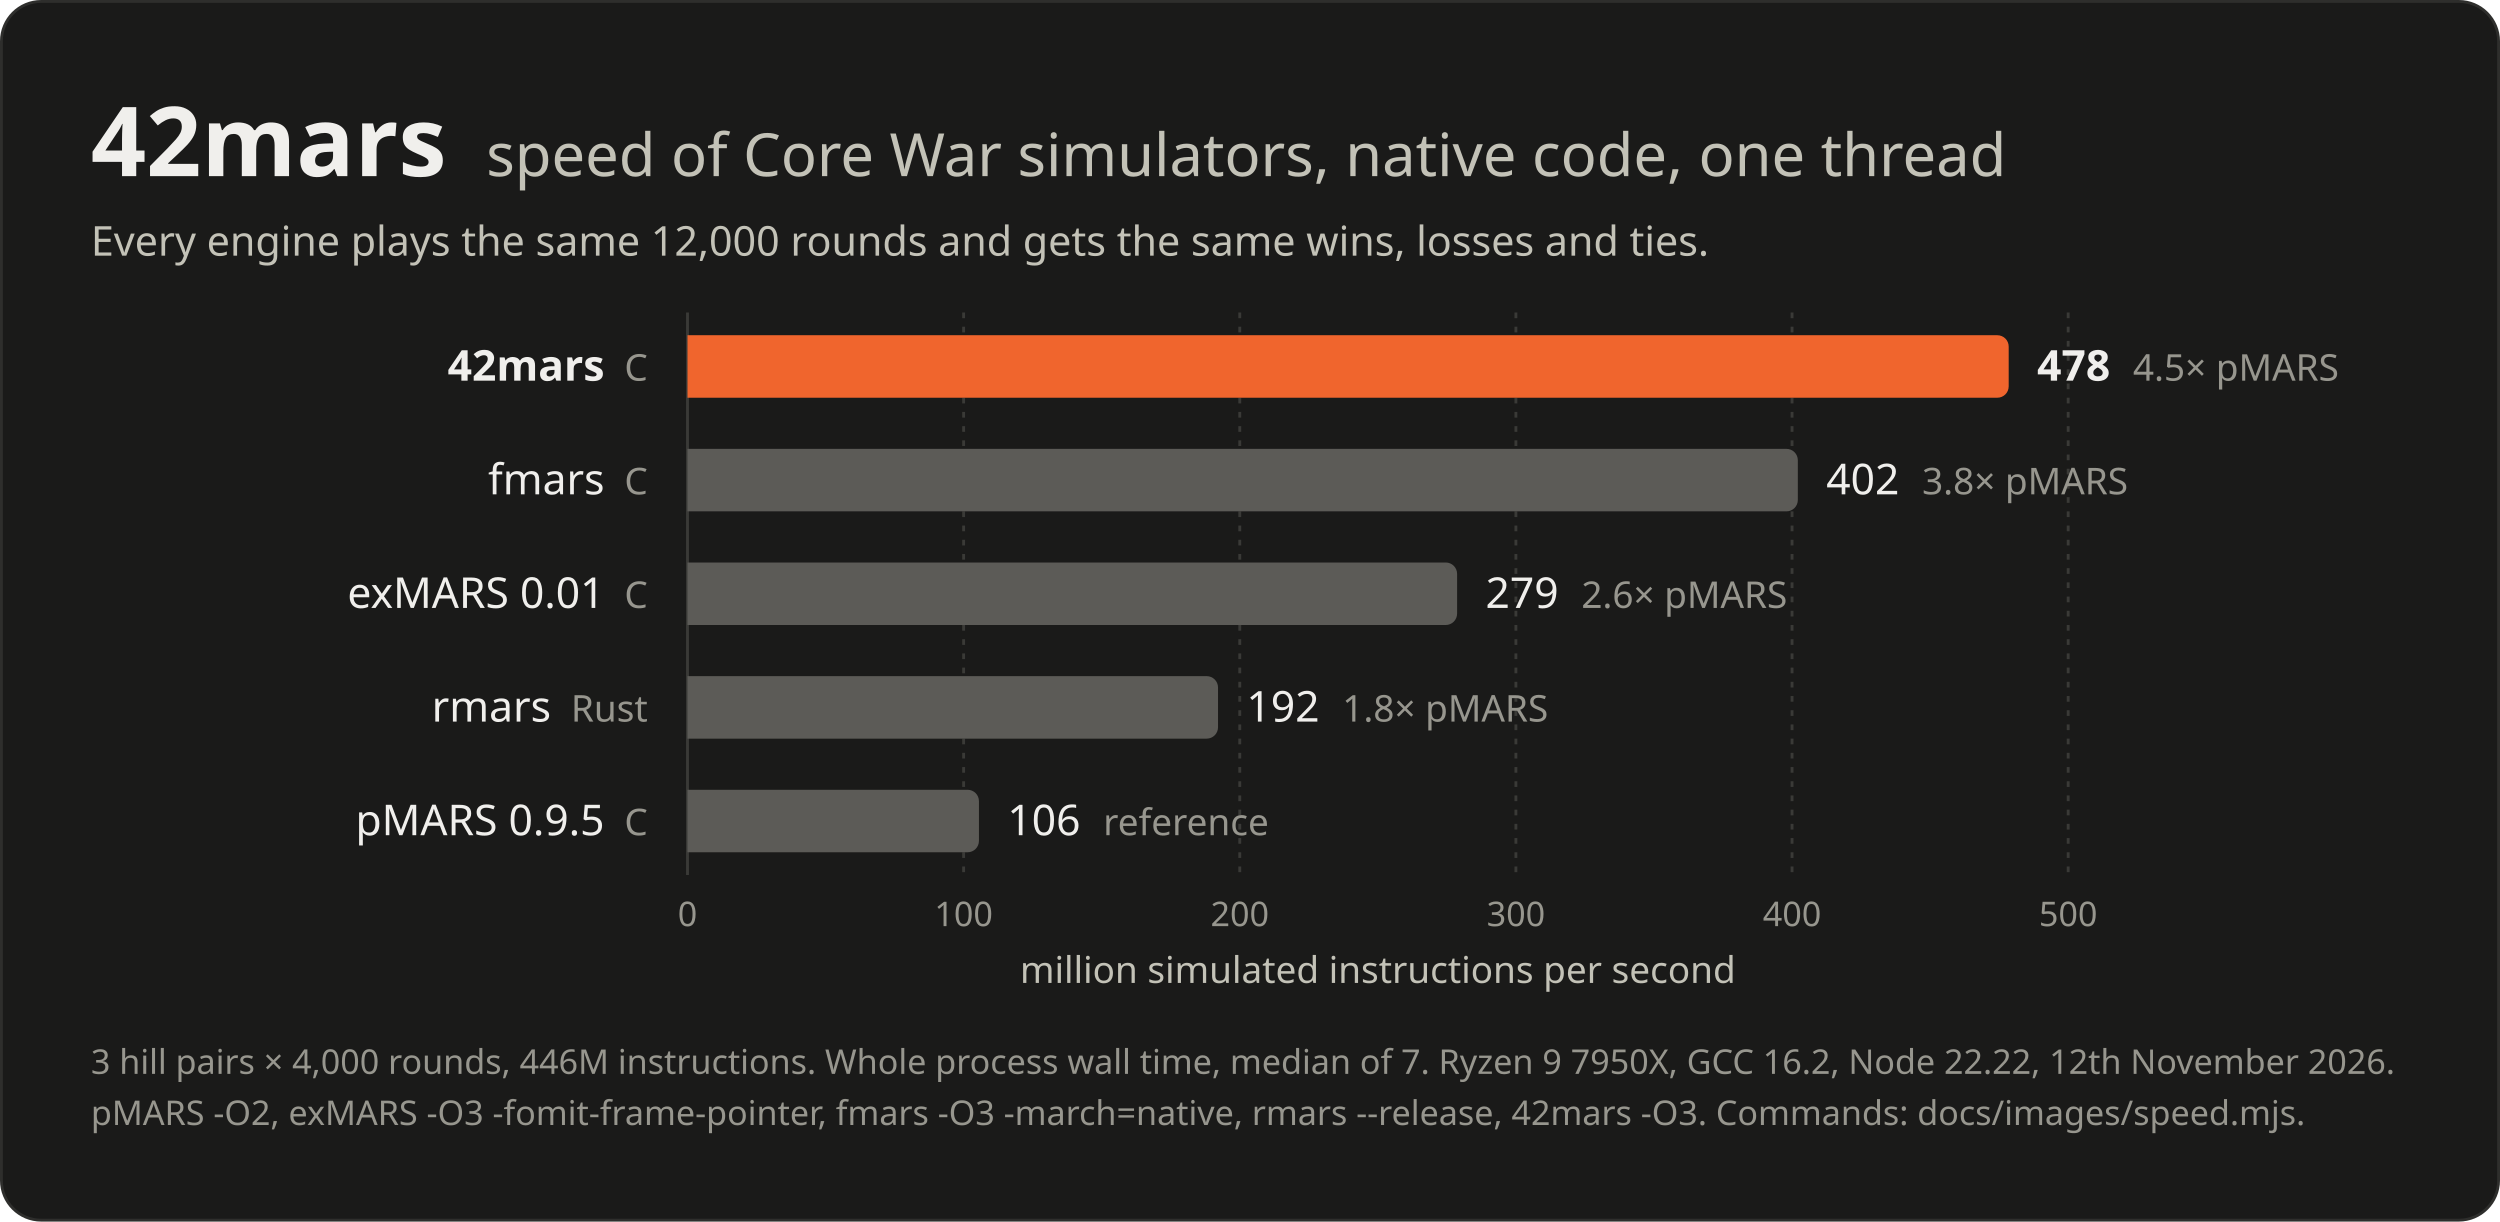
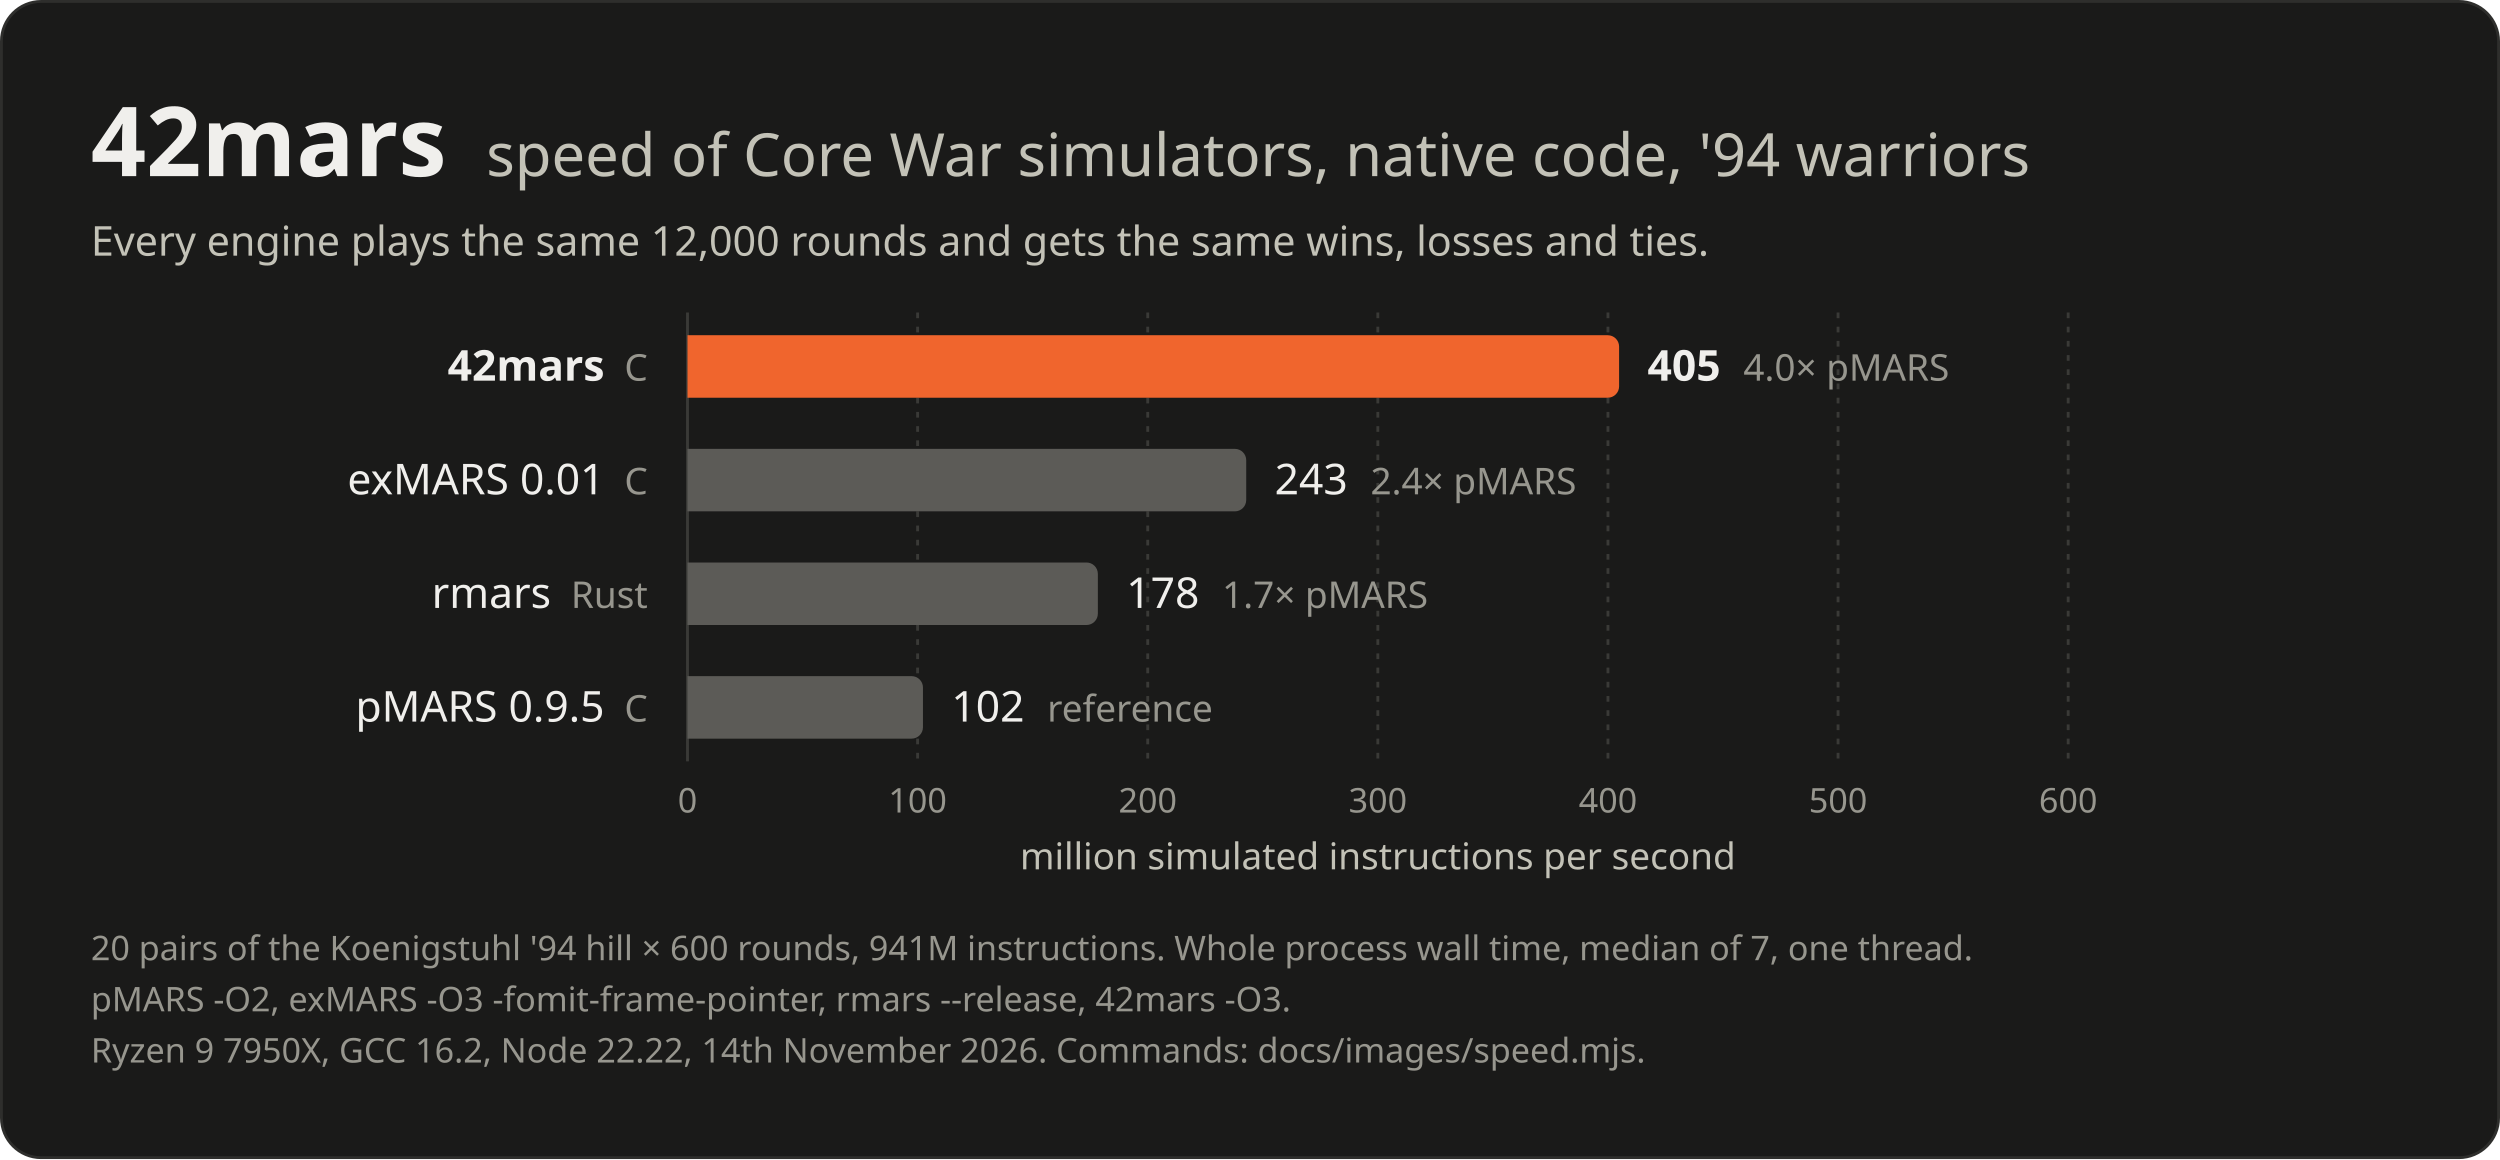
- <svg xmlns="http://www.w3.org/2000/svg" width="880" height="430" viewBox="0 0 880 430" font-family="-apple-system, BlinkMacSystemFont, 'Segoe UI', 'Noto Sans', Helvetica, Arial, sans-serif" role="img" aria-labelledby="title desc">
-   <rect x="0.5" y="0.5" width="879" height="429" rx="14" fill="#1a1a19" stroke="#2e2e2c" />
-   <text x="32" y="62" font-size="34" font-weight="700" fill="#f0efec">42mars<tspan font-weight="400" fill="#c3c2b7" font-size="21" dx="14">speed of Core War simulators, native code, one thread</tspan>
+ <svg xmlns="http://www.w3.org/2000/svg" width="880" height="408" viewBox="0 0 880 408" font-family="-apple-system, BlinkMacSystemFont, 'Segoe UI', 'Noto Sans', Helvetica, Arial, sans-serif" role="img" aria-labelledby="title desc">
+   <rect x="0.5" y="0.5" width="879" height="407" rx="14" fill="#1a1a19" stroke="#2e2e2c" />
+   <text x="32" y="62" font-size="34" font-weight="700" fill="#f0efec">42mars<tspan font-weight="400" fill="#c3c2b7" font-size="21" dx="14">speed of Core War simulators, native code, '94 warriors</tspan>
  </text>
  <text x="32" y="90" font-size="14.5" fill="#c3c2b7">Every engine plays the same 12,000 rounds and gets the same wins, losses and ties.</text>
-   <line x1="242" y1="110" x2="242" y2="308" stroke="#3a3a37" stroke-dasharray="" />
-   <text x="242" y="326" text-anchor="middle" font-size="12" fill="#97968e">0</text>
-   <line x1="339.2" y1="110" x2="339.2" y2="308" stroke="#3a3a37" stroke-dasharray="2 3" />
-   <text x="339.2" y="326" text-anchor="middle" font-size="12" fill="#97968e">100</text>
-   <line x1="436.4" y1="110" x2="436.4" y2="308" stroke="#3a3a37" stroke-dasharray="2 3" />
-   <text x="436.4" y="326" text-anchor="middle" font-size="12" fill="#97968e">200</text>
-   <line x1="533.6" y1="110" x2="533.6" y2="308" stroke="#3a3a37" stroke-dasharray="2 3" />
-   <text x="533.6" y="326" text-anchor="middle" font-size="12" fill="#97968e">300</text>
-   <line x1="630.8" y1="110" x2="630.8" y2="308" stroke="#3a3a37" stroke-dasharray="2 3" />
-   <text x="630.8" y="326" text-anchor="middle" font-size="12" fill="#97968e">400</text>
-   <line x1="728" y1="110" x2="728" y2="308" stroke="#3a3a37" stroke-dasharray="2 3" />
-   <text x="728" y="326" text-anchor="middle" font-size="12" fill="#97968e">500</text>
-   <text x="485" y="346" text-anchor="middle" font-size="13" fill="#c3c2b7">million simulated instructions per second</text>
+   <line x1="242" y1="110" x2="242" y2="268" stroke="#3a3a37" stroke-dasharray="" />
+   <text x="242" y="286" text-anchor="middle" font-size="12" fill="#97968e">0</text>
+   <line x1="323" y1="110" x2="323" y2="268" stroke="#3a3a37" stroke-dasharray="2 3" />
+   <text x="323" y="286" text-anchor="middle" font-size="12" fill="#97968e">100</text>
+   <line x1="404" y1="110" x2="404" y2="268" stroke="#3a3a37" stroke-dasharray="2 3" />
+   <text x="404" y="286" text-anchor="middle" font-size="12" fill="#97968e">200</text>
+   <line x1="485" y1="110" x2="485" y2="268" stroke="#3a3a37" stroke-dasharray="2 3" />
+   <text x="485" y="286" text-anchor="middle" font-size="12" fill="#97968e">300</text>
+   <line x1="566" y1="110" x2="566" y2="268" stroke="#3a3a37" stroke-dasharray="2 3" />
+   <text x="566" y="286" text-anchor="middle" font-size="12" fill="#97968e">400</text>
+   <line x1="647" y1="110" x2="647" y2="268" stroke="#3a3a37" stroke-dasharray="2 3" />
+   <text x="647" y="286" text-anchor="middle" font-size="12" fill="#97968e">500</text>
+   <line x1="728" y1="110" x2="728" y2="268" stroke="#3a3a37" stroke-dasharray="2 3" />
+   <text x="728" y="286" text-anchor="middle" font-size="12" fill="#97968e">600</text>
+   <text x="485" y="306" text-anchor="middle" font-size="13" fill="#c3c2b7">million simulated instructions per second</text>
  <text x="228" y="134" text-anchor="end" font-size="15" fill="#f0efec" font-weight="700">42mars<tspan font-weight="400" fill="#97968e" font-size="13" dx="7">C</tspan>
  </text>
-   <path d="M242,118h461.059a4,4 0 0 1 4,4v14a4,4 0 0 1 -4,4h-461.059z" fill="#f0652d" />
-   <text x="717.059" y="134" font-size="15" fill="#f0efec" font-weight="700">478<tspan font-weight="400" fill="#97968e" font-size="13" dx="8">4.5× pMARS</tspan>
+   <path d="M242,118h323.923a4,4 0 0 1 4,4v14a4,4 0 0 1 -4,4h-323.923z" fill="#f0652d" />
+   <text x="579.923" y="134" font-size="15" fill="#f0efec" font-weight="700">405<tspan font-weight="400" fill="#97968e" font-size="13" dx="8">4.0× pMARS</tspan>
  </text>
-   <text x="228" y="174" text-anchor="end" font-size="15" fill="#f0efec" font-weight="500">fmars<tspan font-weight="400" fill="#97968e" font-size="13" dx="7">C</tspan>
+   <text x="228" y="174" text-anchor="end" font-size="15" fill="#f0efec" font-weight="500">exMARS 0.01<tspan font-weight="400" fill="#97968e" font-size="13" dx="7">C</tspan>
  </text>
-   <path d="M242,158h386.834a4,4 0 0 1 4,4v14a4,4 0 0 1 -4,4h-386.834z" fill="#5c5b57" />
-   <text x="642.834" y="174" font-size="15" fill="#f0efec" font-weight="500">402<tspan font-weight="400" fill="#97968e" font-size="13" dx="8">3.8× pMARS</tspan>
+   <path d="M242,158h192.669a4,4 0 0 1 4,4v14a4,4 0 0 1 -4,4h-192.669z" fill="#5c5b57" />
+   <text x="448.669" y="174" font-size="15" fill="#f0efec" font-weight="500">243<tspan font-weight="400" fill="#97968e" font-size="13" dx="8">2.4× pMARS</tspan>
  </text>
-   <text x="228" y="214" text-anchor="end" font-size="15" fill="#f0efec" font-weight="500">exMARS 0.01<tspan font-weight="400" fill="#97968e" font-size="13" dx="7">C</tspan>
+   <text x="228" y="214" text-anchor="end" font-size="15" fill="#f0efec" font-weight="500">rmars<tspan font-weight="400" fill="#97968e" font-size="13" dx="7">Rust</tspan>
  </text>
-   <path d="M242,198h266.897a4,4 0 0 1 4,4v14a4,4 0 0 1 -4,4h-266.897z" fill="#5c5b57" />
-   <text x="522.897" y="214" font-size="15" fill="#f0efec" font-weight="500">279<tspan font-weight="400" fill="#97968e" font-size="13" dx="8">2.6× pMARS</tspan>
+   <path d="M242,198h140.445a4,4 0 0 1 4,4v14a4,4 0 0 1 -4,4h-140.445z" fill="#5c5b57" />
+   <text x="396.445" y="214" font-size="15" fill="#f0efec" font-weight="500">178<tspan font-weight="400" fill="#97968e" font-size="13" dx="8">1.7× pMARS</tspan>
  </text>
-   <text x="228" y="254" text-anchor="end" font-size="15" fill="#f0efec" font-weight="500">rmars<tspan font-weight="400" fill="#97968e" font-size="13" dx="7">Rust</tspan>
+   <text x="228" y="254" text-anchor="end" font-size="15" fill="#f0efec" font-weight="500">pMARS 0.9.5<tspan font-weight="400" fill="#97968e" font-size="13" dx="7">C</tspan>
  </text>
-   <path d="M242,238h182.745a4,4 0 0 1 4,4v14a4,4 0 0 1 -4,4h-182.745z" fill="#5c5b57" />
-   <text x="438.745" y="254" font-size="15" fill="#f0efec" font-weight="500">192<tspan font-weight="400" fill="#97968e" font-size="13" dx="8">1.8× pMARS</tspan>
+   <path d="M242,238h78.881a4,4 0 0 1 4,4v14a4,4 0 0 1 -4,4h-78.881z" fill="#5c5b57" />
+   <text x="334.881" y="254" font-size="15" fill="#f0efec" font-weight="500">102<tspan font-weight="400" fill="#97968e" font-size="13" dx="8">reference</tspan>
  </text>
-   <text x="228" y="294" text-anchor="end" font-size="15" fill="#f0efec" font-weight="500">pMARS 0.9.5<tspan font-weight="400" fill="#97968e" font-size="13" dx="7">C</tspan>
-   </text>
-   <path d="M242,278h98.588a4,4 0 0 1 4,4v14a4,4 0 0 1 -4,4h-98.588z" fill="#5c5b57" />
-   <text x="354.588" y="294" font-size="15" fill="#f0efec" font-weight="500">106<tspan font-weight="400" fill="#97968e" font-size="13" dx="8">reference</tspan>
-   </text>
-   <text x="32" y="378" font-size="12" fill="#97968e">3 hill pairs × 4,000 rounds, 446M instructions. Whole process wall time, median of 7. Ryzen 9 7950X, GCC 16.2, Node 22.22, 12th November 2026.</text>
-   <text x="32" y="396" font-size="12" fill="#97968e">pMARS -O2, exMARS -O3 -fomit-frame-pointer, fmars -O3 -march=native, rmars --release, 42mars -O3. Commands: docs/images/speed.mjs.</text>
+   <text x="32" y="338" font-size="12" fill="#97968e">20 pairs of the Koenigstuhl '94 hill × 600 rounds, 941M instructions. Whole process wall time, median of 7, one thread.</text>
+   <text x="32" y="356" font-size="12" fill="#97968e">pMARS -O2, exMARS -O3 -fomit-frame-pointer, rmars --release, 42mars -O3.</text>
+   <text x="32" y="374" font-size="12" fill="#97968e">Ryzen 9 7950X, GCC 16.2, Node 22.22, 14th November 2026. Commands: docs/images/speed.mjs.</text>
</svg>
